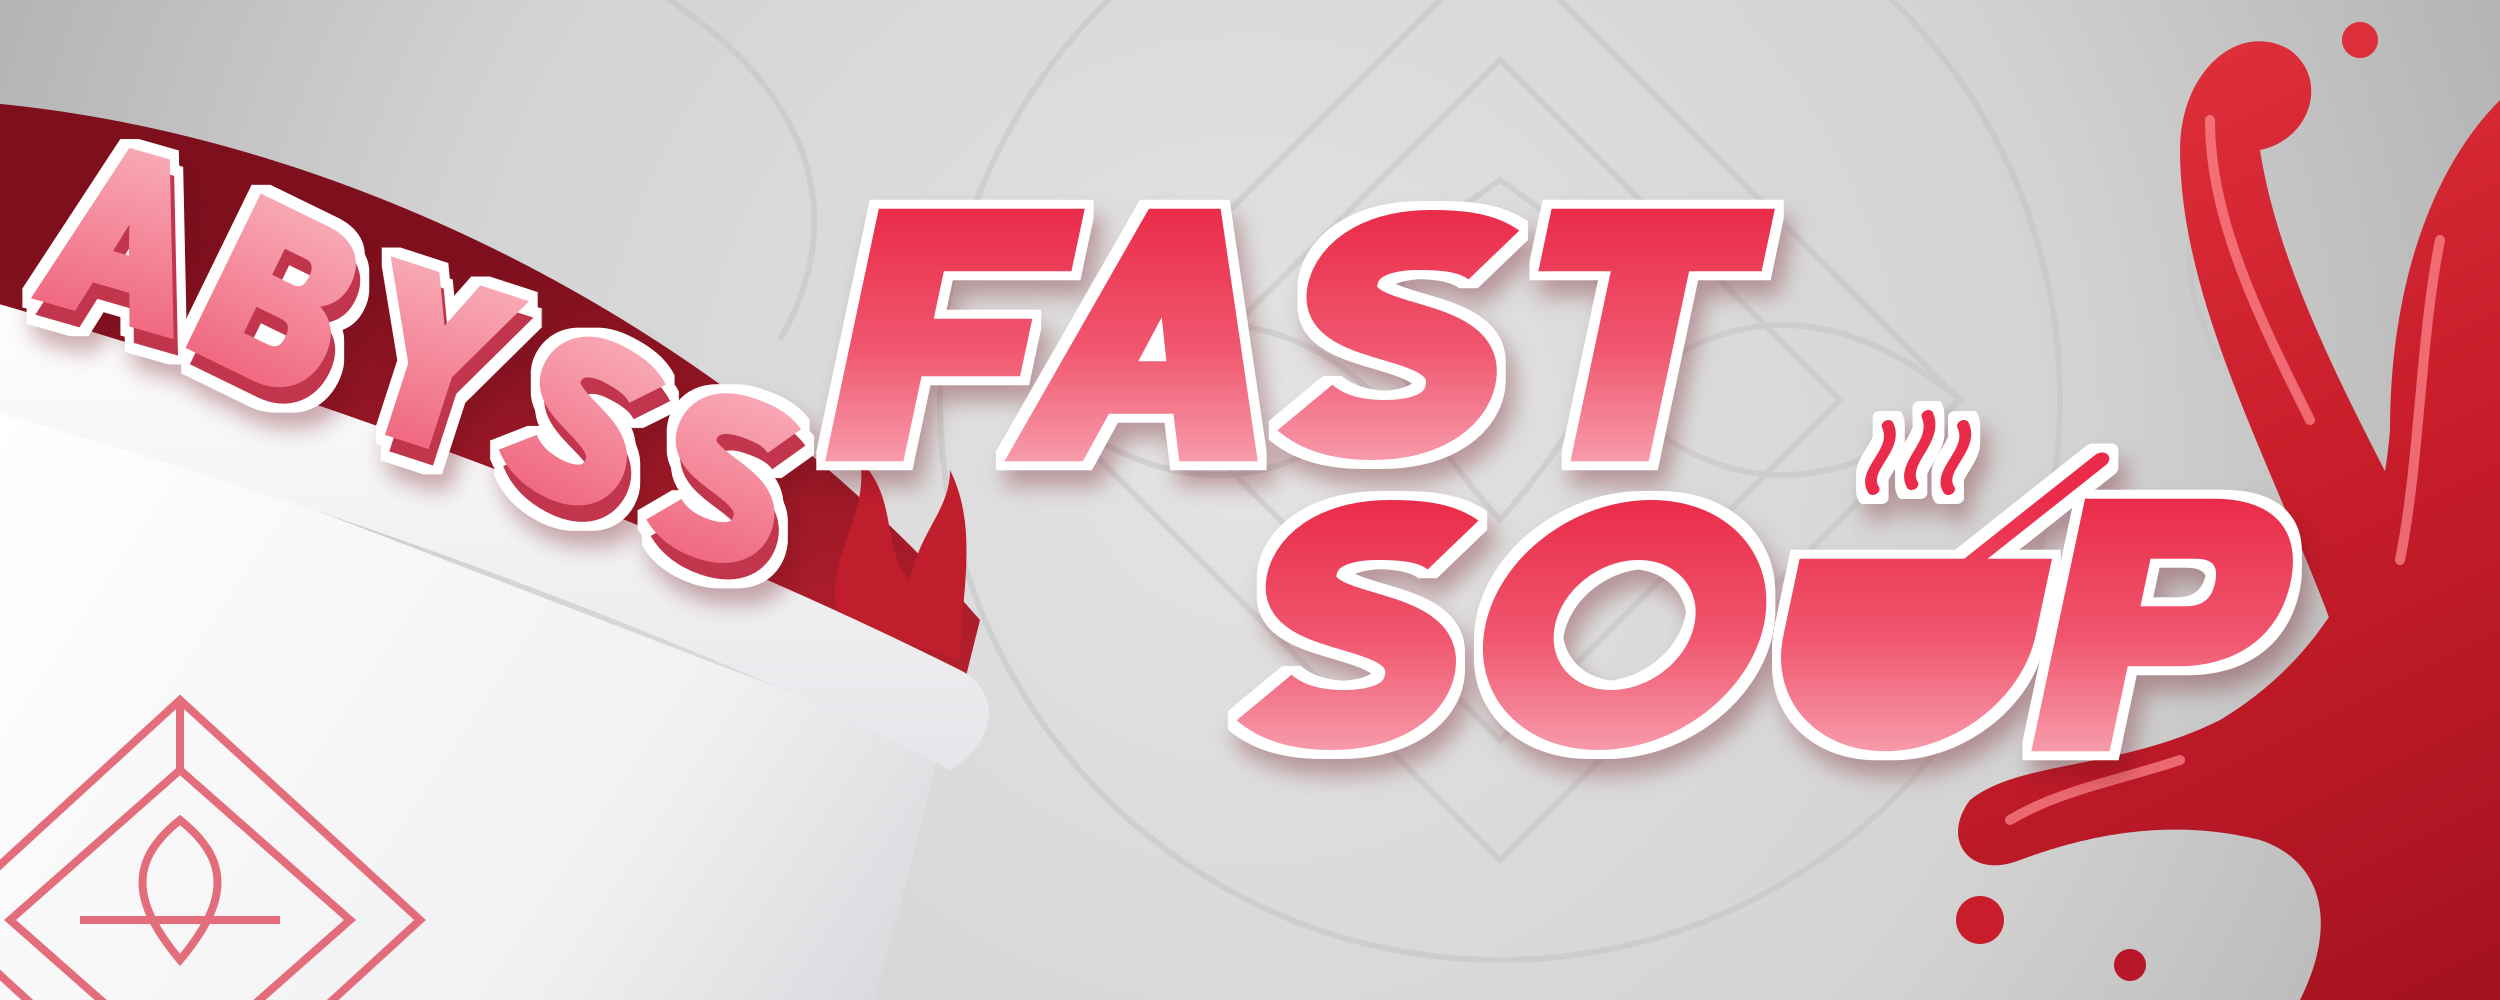
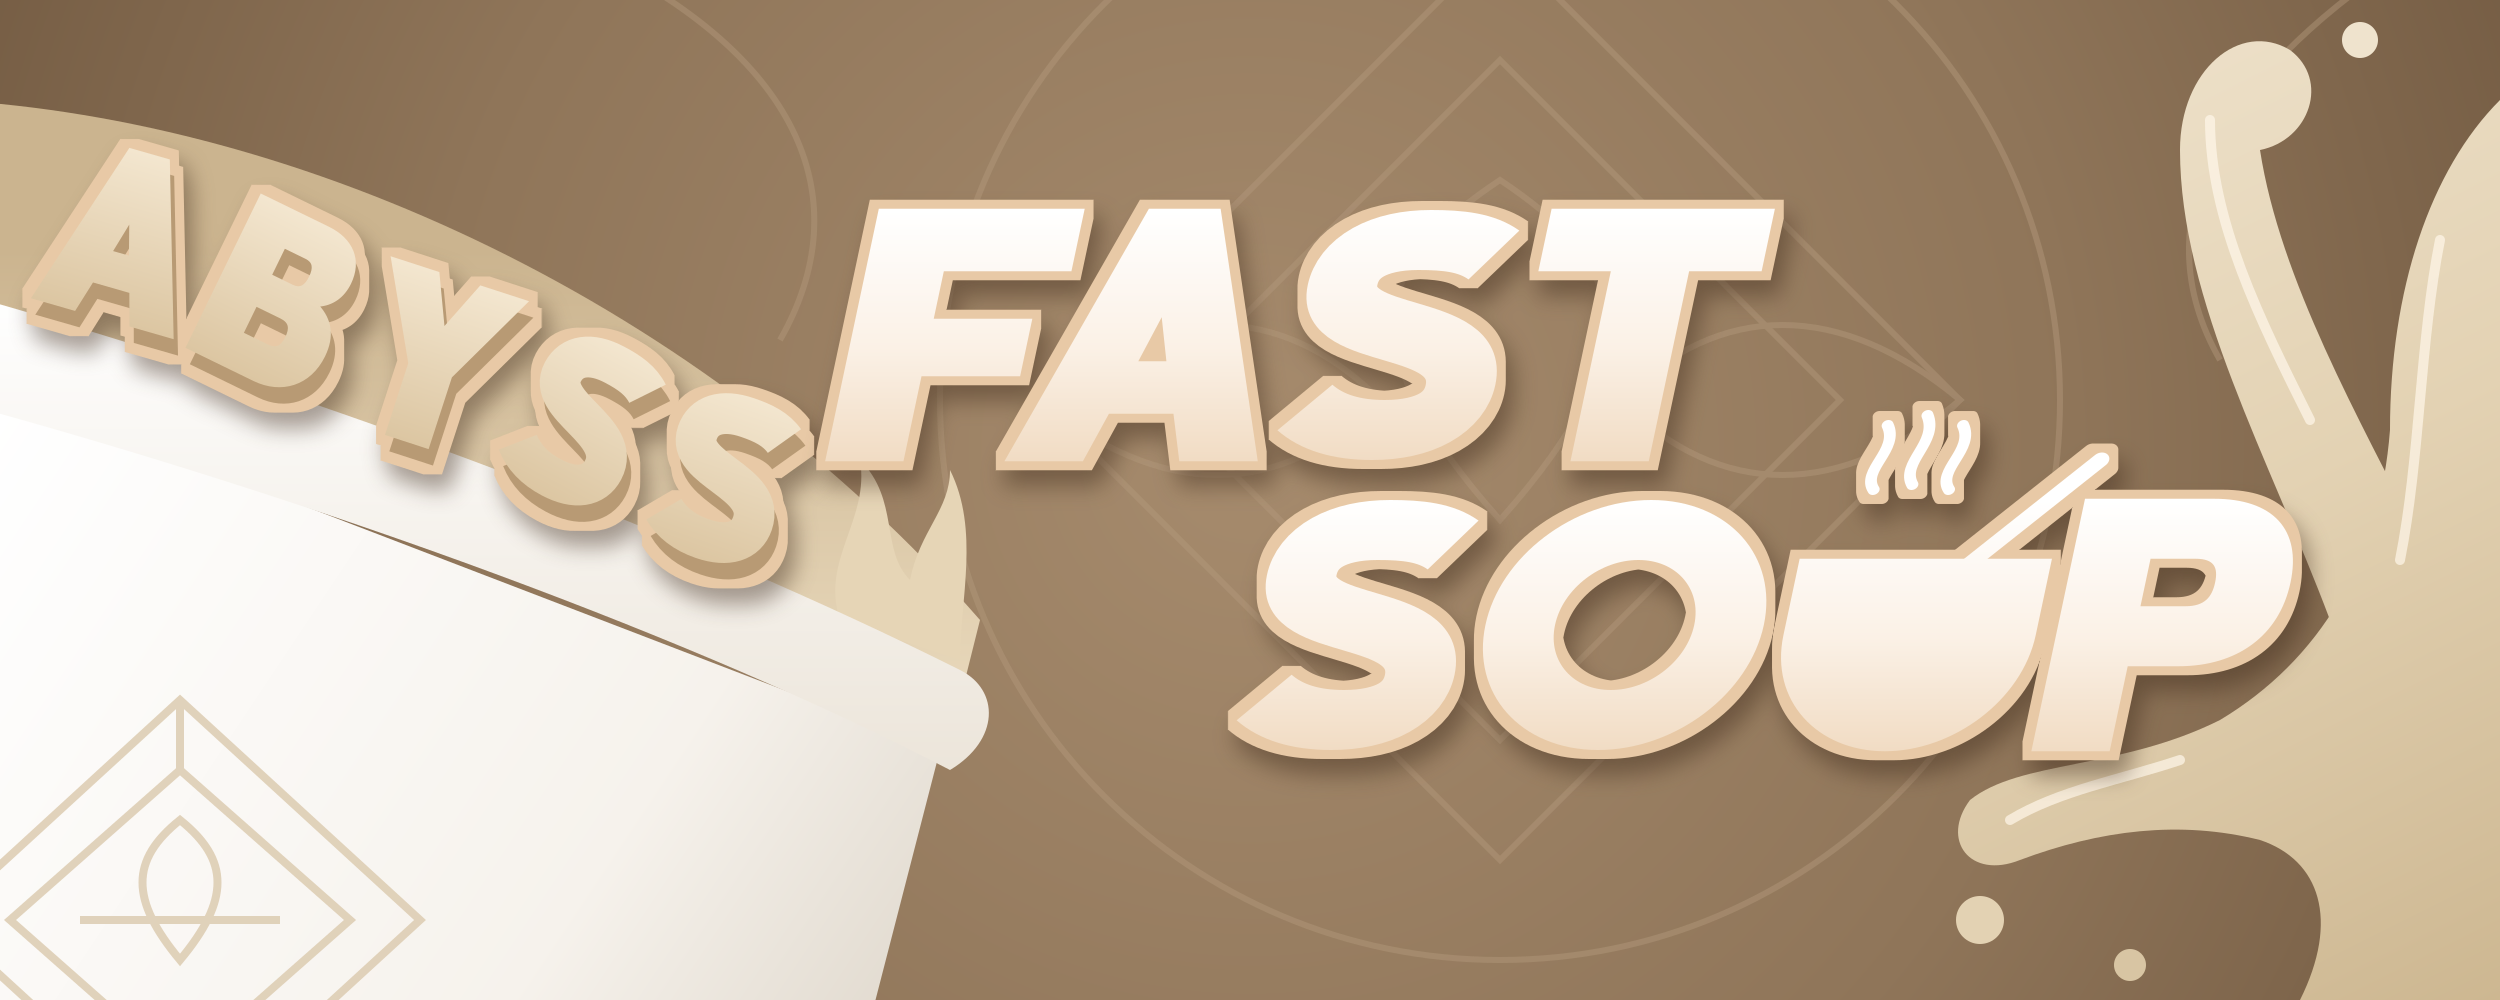
<svg xmlns="http://www.w3.org/2000/svg" xmlns:xlink="http://www.w3.org/1999/xlink" viewBox="0 0 250 100" width="1000" height="400">
  <defs>
    <radialGradient id="bg" cx="125" cy="45" r="150" gradientUnits="userSpaceOnUse">
-       <stop offset="0" stop-color="#e4e4e4" />
-       <stop offset="0.55" stop-color="#d3d3d3" />
-       <stop offset="1" stop-color="#a9a9a9" />
+       <stop offset="0" stop-color="#a68b6d" />
+       <stop offset="0.55" stop-color="#8f7559" />
+       <stop offset="1" stop-color="#6f573f" />
    </radialGradient>
    <linearGradient id="ink" x1="0" y1="0" x2="0" y2="100" gradientUnits="userSpaceOnUse">
-       <stop offset="0" stop-color="#ea2c4a" />
-       <stop offset="0.55" stop-color="#f0566e" />
-       <stop offset="1" stop-color="#f79aa9" />
+       <stop offset="0" stop-color="#ffffff" />
+       <stop offset="0.55" stop-color="#fbf1e6" />
+       <stop offset="1" stop-color="#f1dcc4" />
    </linearGradient>
    <linearGradient id="pinkInk" x1="0" y1="0" x2="0" y2="100" gradientUnits="userSpaceOnUse">
-       <stop offset="0" stop-color="#f8a7b4" />
-       <stop offset="1" stop-color="#f06a80" />
+       <stop offset="0" stop-color="#f3e6cf" />
+       <stop offset="1" stop-color="#dcc6a2" />
    </linearGradient>
    <linearGradient id="splash" x1="200" y1="0" x2="250" y2="100" gradientUnits="userSpaceOnUse">
-       <stop offset="0" stop-color="#e4343f" />
-       <stop offset="0.5" stop-color="#c91d2b" />
-       <stop offset="1" stop-color="#a3121f" />
+       <stop offset="0" stop-color="#efe3cd" />
+       <stop offset="0.5" stop-color="#e3d2b3" />
+       <stop offset="1" stop-color="#cdb791" />
    </linearGradient>
    <linearGradient id="broth" x1="0" y1="25" x2="0" y2="70" gradientUnits="userSpaceOnUse">
-       <stop offset="0" stop-color="#7e0f1d" />
-       <stop offset="1" stop-color="#b8202e" />
+       <stop offset="0" stop-color="#cbb48f" />
+       <stop offset="1" stop-color="#e8d8bb" />
    </linearGradient>
    <linearGradient id="cup" x1="0" y1="40" x2="90" y2="100" gradientUnits="userSpaceOnUse">
      <stop offset="0" stop-color="#ffffff" />
-       <stop offset="0.7" stop-color="#f1f1f3" />
-       <stop offset="1" stop-color="#d9d9dd" />
+       <stop offset="0.7" stop-color="#f6f2ec" />
+       <stop offset="1" stop-color="#e2dbd0" />
    </linearGradient>
    <linearGradient id="rimShade" x1="0" y1="0" x2="0" y2="1">
      <stop offset="0" stop-color="#ffffff" />
-       <stop offset="1" stop-color="#e6e6ea" />
+       <stop offset="1" stop-color="#ece5da" />
    </linearGradient>
    <filter id="sticker" x="-10%" y="-30%" width="120%" height="170%" color-interpolation-filters="sRGB">
      <feMorphology in="SourceAlpha" operator="dilate" radius="0.9" result="grown" />
-       <feFlood flood-color="#ffffff" />
+       <feFlood flood-color="#e8c9a6" />
      <feComposite in2="grown" operator="in" result="edge" />
      <feGaussianBlur in="grown" stdDeviation="1.1" result="blur" />
      <feOffset in="blur" dx="0.8" dy="1.6" result="drop" />
-       <feFlood flood-color="#6e0f1c" flood-opacity="0.35" />
+       <feFlood flood-color="#3f2c1b" flood-opacity="0.45" />
      <feComposite in2="drop" operator="in" result="shadow" />
      <feMerge>
        <feMergeNode in="shadow" />
        <feMergeNode in="edge" />
        <feMergeNode in="SourceGraphic" />
      </feMerge>
    </filter>
    <filter id="soft" x="-20%" y="-20%" width="140%" height="140%">
      <feGaussianBlur stdDeviation="1.4" />
    </filter>
    <path id="gF" d="M0 0H70V24H26V44H60V66H26V100H0Z" />
    <path id="gA" fill-rule="evenodd" d="M0 100L31 0H55L86 100H60L54.5 81H31.5L26 100ZM37.5 61H48.5L43 41Z" />
    <path id="gS" fill="none" stroke-width="24" d="M63 18C56 13 48 12 38 12C22 12 13 19 13 30C13 53 61 44 61 70C61 81 52 88 36 88C25 88 16 85 9 79" />
    <path id="gT" d="M0 0H76V24H51V100H25V24H0Z" />
    <ellipse id="gO" cx="48" cy="50" rx="36" ry="38" fill="none" stroke-width="24" />
    <path id="gP" d="M0 0H44C64 0 76 12 76 33C76 54 64 66 44 66H26V100H0ZM26 23V43H42C49 43 51 39 51 33C51 27 49 23 42 23Z" fill-rule="evenodd" />
    <path id="gB" d="M0 0H44C60 0 70 9 70 24C70 33 66 40 59 44C69 48 75 56 75 69C75 88 62 100 44 100H0ZM26 22V40H40C45 40 47 37 47 31C47 25 45 22 40 22ZM26 60V78H42C48 78 50 75 50 69C50 63 48 60 42 60Z" fill-rule="evenodd" />
    <path id="gY" d="M0 0H29L42 30L55 0H84L55 56V100H29V56Z" />
    <g id="gBowl">
      <path d="M0 24H86V54C86 80 66 100 43 100C20 100 0 80 0 54Z" />
      <path d="M58 26L96 -16" fill="none" stroke-width="6" stroke-linecap="round" />
      <path d="M20 -4C14 -12 26 -20 20 -30M33 -6C27 -15 39 -23 33 -34M46 -4C40 -12 52 -20 46 -30" fill="none" stroke-width="4" stroke-linecap="round" />
    </g>
  </defs>
  <rect width="250" height="100" fill="url(#bg)" />
-   <g fill="none" stroke="#c2c2c2" stroke-width="0.6" opacity="0.5">
+   <g fill="none" stroke="#b39a7c" stroke-width="0.6" opacity="0.45">
    <path d="M150 -6L196 40L150 86L104 40Z" />
    <path d="M150 6L184 40L150 74L116 40Z" />
    <path d="M150 18C162 26 166 34 150 52C134 34 138 26 150 18Z" />
    <path d="M104 40C116 30 128 30 138 40C128 50 116 50 104 40ZM196 40C184 30 172 30 162 40C172 50 184 50 196 40Z" />
    <path d="M60 -4C80 6 86 20 78 34M240 -4C222 8 214 22 222 36" />
    <circle cx="150" cy="40" r="56" />
  </g>
  <g>
    <path fill="url(#splash)" d="M233 62C227 46 218 30 218 15C218 7 224 2 229 5C233 8 231 14 226 15C228 28 236 42 242 54Z" />
    <path fill="url(#splash)" d="M250 10C243 17 239 29 239 43C238 56 232 66 222 72C212 77 202 76 197 80C194 84 197 88 202 86C210 83 218 82 226 84C232 86 234 92 230 100H250Z" />
-     <circle cx="198" cy="92" r="2.4" fill="#c91d2b" />
-     <circle cx="213" cy="96.5" r="1.6" fill="#b8172a" />
-     <circle cx="236" cy="4" r="1.8" fill="#df2e3b" />
-     <path d="M221 12C221 22 226 32 231 42M244 24C242 34 242 46 240 56M218 76C212 78 206 79 201 82" fill="none" stroke="#ff8a90" stroke-width="1" stroke-linecap="round" opacity="0.7" />
+     <circle cx="198" cy="92" r="2.4" fill="#e3d2b3" />
+     <circle cx="213" cy="96.5" r="1.6" fill="#d8c5a3" />
+     <circle cx="236" cy="4" r="1.8" fill="#efe3cd" />
+     <path d="M221 12C221 22 226 32 231 42M244 24C242 34 242 46 240 56M218 76C212 78 206 79 201 82" fill="none" stroke="#fff7ea" stroke-width="1" stroke-linecap="round" opacity="0.7" />
  </g>
  <path fill="url(#cup)" d="M-5 37L94 75L86 106H-5Z" />
-   <g fill="none" stroke="#e05566" stroke-width="0.8" opacity="0.85">
+   <g fill="none" stroke="#dccbb0" stroke-width="0.8" opacity="0.85">
    <path d="M18 70L42 92L18 114L-6 92Z" />
    <path d="M18 77L35 92L18 107L1 92Z" />
    <path d="M18 82C23 86 23 90 18 96C13 90 13 86 18 82Z" />
    <path d="M8 92H28M18 70V77" />
  </g>
  <path fill="url(#broth)" d="M-5 10C30 12 70 30 98 62L96 70C66 54 30 40 -5 31Z" />
-   <path fill="#c11e2d" d="M84 62C82 56 87 52 86 46C90 50 88 55 91 58C92 53 95 51 95 47C98 53 96 60 96 66Z" />
+   <path fill="#e6d5b6" d="M84 62C82 56 87 52 86 46C90 50 88 55 91 58C92 53 95 51 95 47C98 53 96 60 96 66Z" />
  <path fill="url(#rimShade)" d="M-5 29C34 40 70 54 96 67C100 69 100 74 95 77C70 64 32 50 -5 40Z" />
  <g filter="url(#sticker)">
    <g transform="translate(9 13) rotate(22) scale(0.17)" fill="url(#pinkInk)" stroke="url(#pinkInk)">
-       <g transform="translate(6 8)" fill="#c2364d" stroke="#c2364d">
+       <g transform="translate(6 8)" fill="#b89a74" stroke="#b89a74">
        <use xlink:href="#gA" transform="rotate(-6 43 50)" />
        <use xlink:href="#gB" x="104" transform="rotate(4 141 50)" />
        <use xlink:href="#gY" x="196" transform="rotate(-4 238 50)" />
        <use xlink:href="#gS" x="296" transform="rotate(6 332 50)" />
        <use xlink:href="#gS" x="386" transform="rotate(-3 422 50)" />
      </g>
      <use xlink:href="#gA" transform="rotate(-6 43 50)" />
      <use xlink:href="#gB" x="104" transform="rotate(4 141 50)" />
      <use xlink:href="#gY" x="196" transform="rotate(-4 238 50)" />
      <use xlink:href="#gS" x="296" transform="rotate(6 332 50)" />
      <use xlink:href="#gS" x="386" transform="rotate(-3 422 50)" />
    </g>
  </g>
  <g filter="url(#sticker)">
    <g transform="translate(88 21) skewX(-12) scale(0.29 0.25)" fill="url(#ink)" stroke="url(#ink)">
      <use xlink:href="#gF" />
      <use xlink:href="#gA" x="62" />
      <use xlink:href="#gS" x="152" />
      <use xlink:href="#gT" x="232" />
    </g>
    <g transform="translate(128 50) skewX(-12) scale(0.29 0.25)" fill="url(#ink)" stroke="url(#ink)">
      <use xlink:href="#gS" />
      <use xlink:href="#gO" x="80" />
      <use xlink:href="#gBowl" x="184" />
      <use xlink:href="#gP" x="278" />
    </g>
  </g>
</svg>
